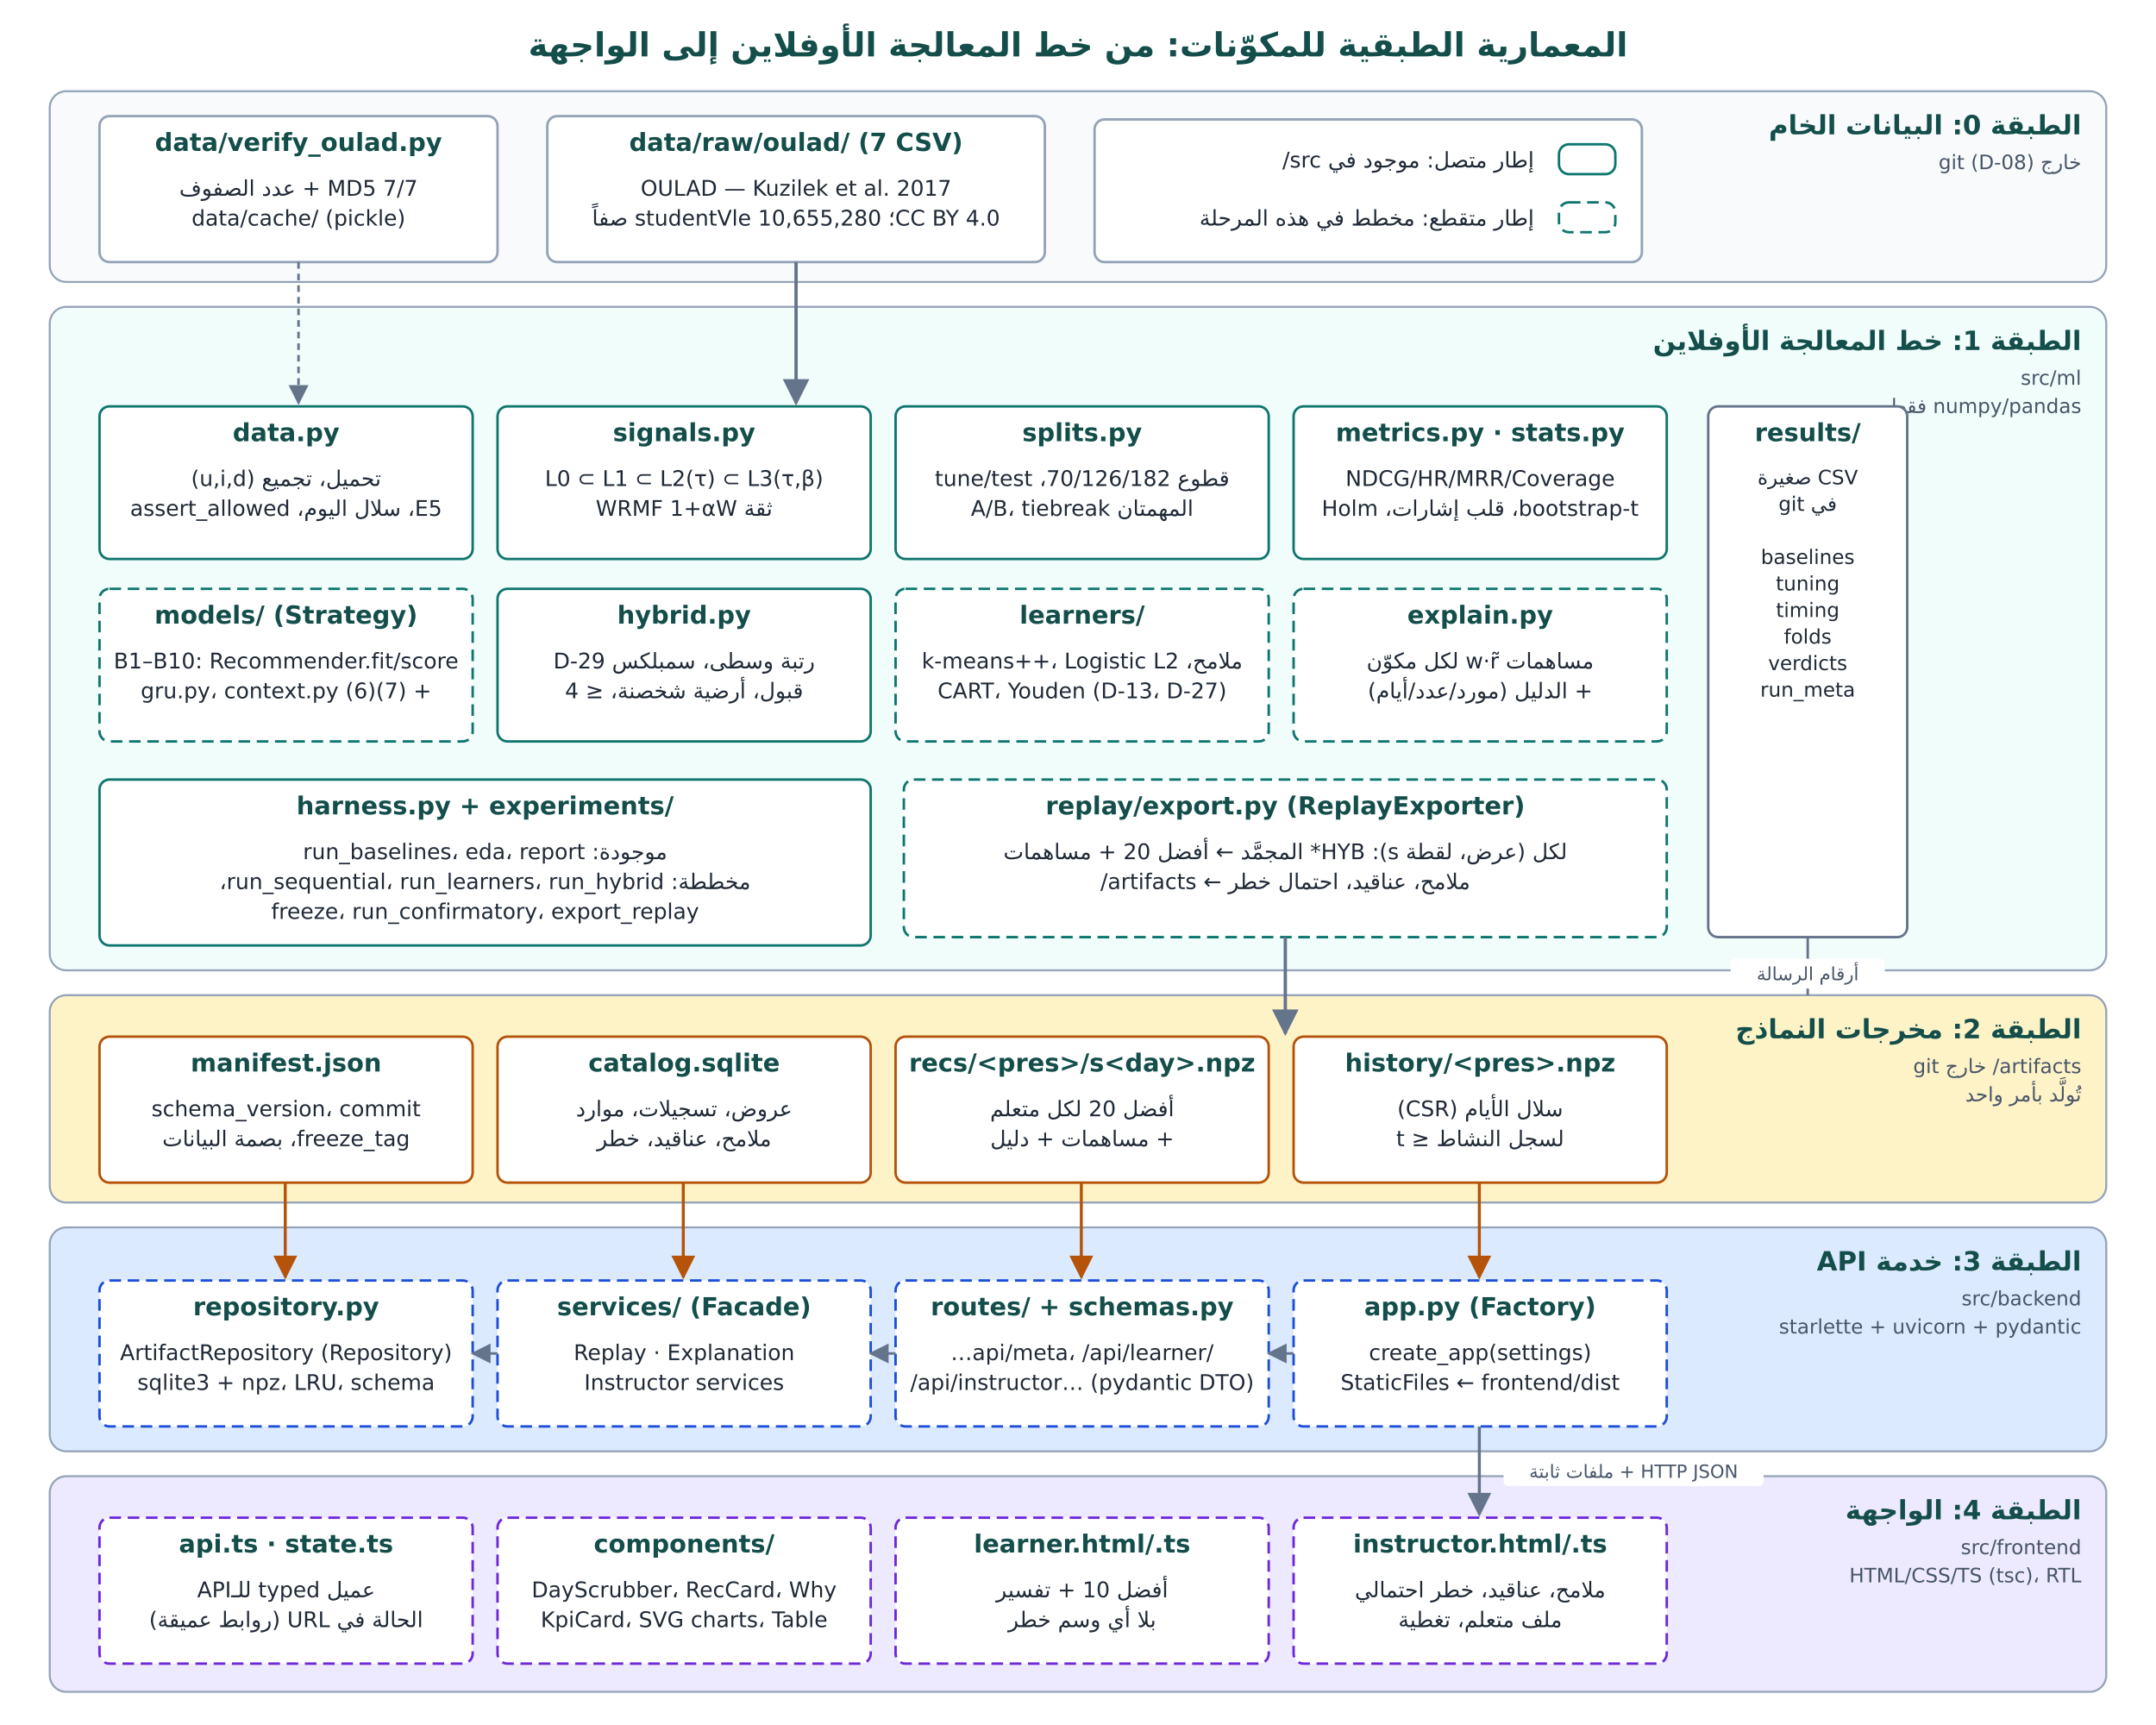
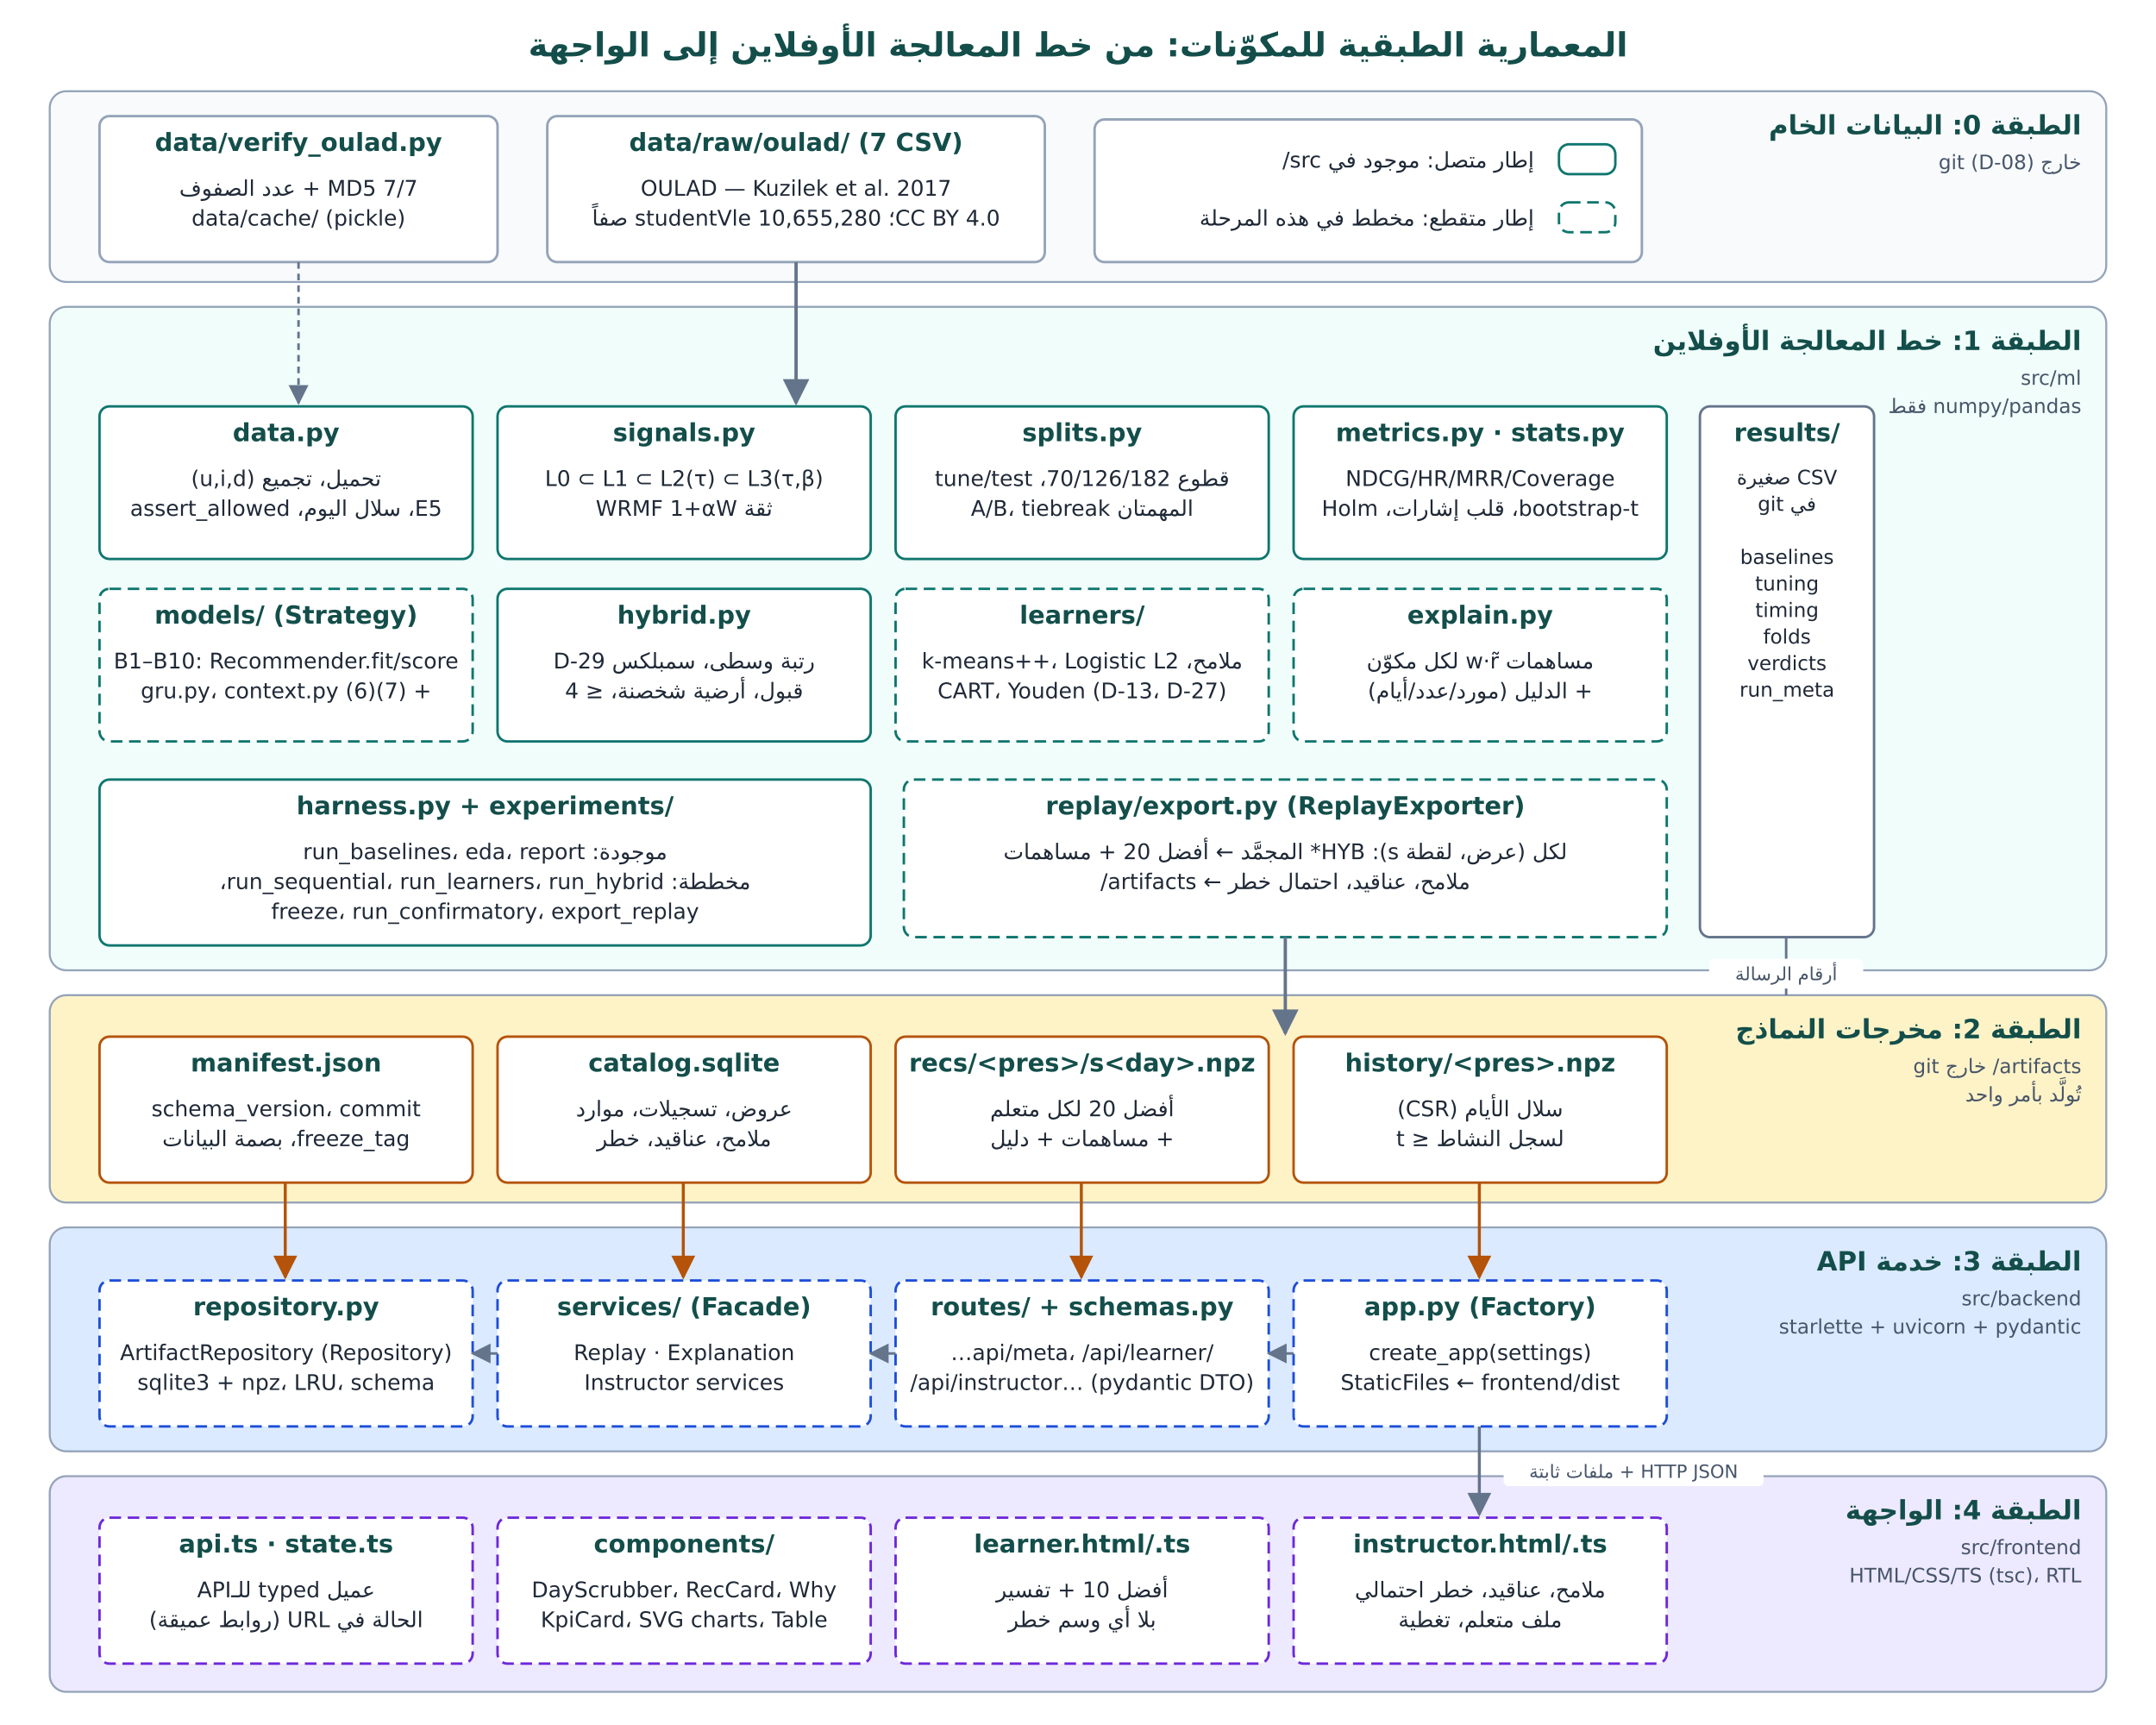
<svg xmlns="http://www.w3.org/2000/svg" width="1300" height="1040" viewBox="0 0 1300 1040" font-family="DejaVu Sans, Arial, sans-serif">
  <defs>
    <marker id="arr" viewBox="0 0 10 10" refX="9" refY="5" markerWidth="8" markerHeight="8" orient="auto-start-reverse">
      <path d="M0,0 L10,5 L0,10 z" fill="#64748B" />
    </marker>
    <marker id="arrs" viewBox="0 0 10 10" refX="1" refY="5" markerWidth="8" markerHeight="8" orient="auto-start-reverse">
      <path d="M0,0 L10,5 L0,10 z" fill="#64748B" />
    </marker>
    <marker id="arrp" viewBox="0 0 10 10" refX="9" refY="5" markerWidth="8" markerHeight="8" orient="auto-start-reverse">
      <path d="M0,0 L10,5 L0,10 z" fill="#0F766E" />
    </marker>
    <marker id="arra" viewBox="0 0 10 10" refX="9" refY="5" markerWidth="8" markerHeight="8" orient="auto-start-reverse">
      <path d="M0,0 L10,5 L0,10 z" fill="#B45309" />
    </marker>
    <marker id="open" viewBox="0 0 12 12" refX="11" refY="6" markerWidth="10" markerHeight="10" orient="auto-start-reverse">
      <path d="M0,0 L11,6 L0,12" fill="none" stroke="#64748B" stroke-width="1.5" />
    </marker>
  </defs>
  <rect x="0" y="0" width="1300" height="1040" fill="#ffffff" />
  <text x="650" y="34" font-family="DejaVu Sans, Arial, sans-serif" font-size="20" font-weight="bold" fill="#134E4A" text-anchor="middle" direction="rtl">المعمارية الطبقية للمكوّنات: من خط المعالجة الأوفلاين إلى الواجهة</text>
  <rect x="30" y="55" width="1240" height="115" rx="10" fill="#F8FAFC" stroke="#94A3B8" stroke-width="1.2" />
  <text x="1255" y="81" font-family="DejaVu Sans, Arial, sans-serif" font-size="16" font-weight="bold" fill="#134E4A" text-anchor="start" direction="rtl">الطبقة 0: البيانات الخام</text>
  <text x="1255" y="102" font-family="DejaVu Sans, Arial, sans-serif" font-size="12" font-weight="normal" fill="#475569" text-anchor="start" direction="rtl">خارج git (D-08)</text>
  <rect x="330" y="70" width="300" height="88" rx="6" fill="#fff" stroke="#94A3B8" stroke-width="1.5" />
  <text x="480.0" y="91" font-family="DejaVu Sans, Arial, sans-serif" font-size="15" font-weight="bold" fill="#134E4A" text-anchor="middle">data/raw/oulad/ (7 CSV)</text>
  <text x="480.0" y="118" font-family="DejaVu Sans, Arial, sans-serif" font-size="13" font-weight="normal" fill="#1F2937" text-anchor="middle">OULAD — Kuzilek et al. 2017</text>
  <text x="480.0" y="136" font-family="DejaVu Sans, Arial, sans-serif" font-size="13" font-weight="normal" fill="#1F2937" text-anchor="middle" direction="rtl">CC BY 4.0؛ studentVle 10,655,280 صفاً</text>
  <rect x="60" y="70" width="240" height="88" rx="6" fill="#fff" stroke="#94A3B8" stroke-width="1.5" />
  <text x="180.0" y="91" font-family="DejaVu Sans, Arial, sans-serif" font-size="15" font-weight="bold" fill="#134E4A" text-anchor="middle">data/verify_oulad.py</text>
  <text x="180.0" y="118" font-family="DejaVu Sans, Arial, sans-serif" font-size="13" font-weight="normal" fill="#1F2937" text-anchor="middle" direction="rtl">MD5 7/7 + عدد الصفوف</text>
  <text x="180.0" y="136" font-family="DejaVu Sans, Arial, sans-serif" font-size="13" font-weight="normal" fill="#1F2937" text-anchor="middle">data/cache/ (pickle)</text>
  <rect x="30" y="185" width="1240" height="400" rx="10" fill="#F0FDFA" stroke="#94A3B8" stroke-width="1.2" />
  <text x="1255" y="211" font-family="DejaVu Sans, Arial, sans-serif" font-size="16" font-weight="bold" fill="#134E4A" text-anchor="start" direction="rtl">الطبقة 1: خط المعالجة الأوفلاين</text>
  <text x="1255" y="232" font-family="DejaVu Sans, Arial, sans-serif" font-size="12" font-weight="normal" fill="#475569" text-anchor="end">src/ml</text>
  <text x="1255" y="249" font-family="DejaVu Sans, Arial, sans-serif" font-size="12" font-weight="normal" fill="#475569" text-anchor="start" direction="rtl">numpy/pandas فقط</text>
  <rect x="60" y="245" width="225" height="92" rx="6" fill="#fff" stroke="#0F766E" stroke-width="1.5" />
  <text x="172.5" y="266" font-family="DejaVu Sans, Arial, sans-serif" font-size="15" font-weight="bold" fill="#134E4A" text-anchor="middle">data.py</text>
  <text x="172.5" y="293" font-family="DejaVu Sans, Arial, sans-serif" font-size="13" font-weight="normal" fill="#1F2937" text-anchor="middle" direction="rtl">تحميل، تجميع (u,i,d)</text>
  <text x="172.5" y="311" font-family="DejaVu Sans, Arial, sans-serif" font-size="13" font-weight="normal" fill="#1F2937" text-anchor="middle" direction="rtl">E5، سلال اليوم، assert_allowed</text>
  <rect x="300" y="245" width="225" height="92" rx="6" fill="#fff" stroke="#0F766E" stroke-width="1.5" />
  <text x="412.5" y="266" font-family="DejaVu Sans, Arial, sans-serif" font-size="15" font-weight="bold" fill="#134E4A" text-anchor="middle">signals.py</text>
  <text x="412.5" y="293" font-family="DejaVu Sans, Arial, sans-serif" font-size="13" font-weight="normal" fill="#1F2937" text-anchor="middle">L0 ⊂ L1 ⊂ L2(τ) ⊂ L3(τ,β)</text>
  <text x="412.5" y="311" font-family="DejaVu Sans, Arial, sans-serif" font-size="13" font-weight="normal" fill="#1F2937" text-anchor="middle" direction="rtl">ثقة WRMF 1+αW</text>
  <rect x="540" y="245" width="225" height="92" rx="6" fill="#fff" stroke="#0F766E" stroke-width="1.5" />
  <text x="652.5" y="266" font-family="DejaVu Sans, Arial, sans-serif" font-size="15" font-weight="bold" fill="#134E4A" text-anchor="middle">splits.py</text>
  <text x="652.5" y="293" font-family="DejaVu Sans, Arial, sans-serif" font-size="13" font-weight="normal" fill="#1F2937" text-anchor="middle" direction="rtl">قطوع 70/126/182، tune/test</text>
  <text x="652.5" y="311" font-family="DejaVu Sans, Arial, sans-serif" font-size="13" font-weight="normal" fill="#1F2937" text-anchor="middle" direction="rtl">المهمتان A/B، tiebreak</text>
  <rect x="780" y="245" width="225" height="92" rx="6" fill="#fff" stroke="#0F766E" stroke-width="1.5" />
  <text x="892.5" y="266" font-family="DejaVu Sans, Arial, sans-serif" font-size="15" font-weight="bold" fill="#134E4A" text-anchor="middle">metrics.py · stats.py</text>
  <text x="892.5" y="293" font-family="DejaVu Sans, Arial, sans-serif" font-size="13" font-weight="normal" fill="#1F2937" text-anchor="middle">NDCG/HR/MRR/Coverage</text>
  <text x="892.5" y="311" font-family="DejaVu Sans, Arial, sans-serif" font-size="13" font-weight="normal" fill="#1F2937" text-anchor="middle" direction="rtl">bootstrap-t، قلب إشارات، Holm</text>
  <rect x="60" y="355" width="225" height="92" rx="6" fill="#fff" stroke="#0F766E" stroke-width="1.5" stroke-dasharray="7 4" />
  <text x="172.5" y="376" font-family="DejaVu Sans, Arial, sans-serif" font-size="15" font-weight="bold" fill="#134E4A" text-anchor="middle">models/ (Strategy)</text>
  <text x="172.5" y="403" font-family="DejaVu Sans, Arial, sans-serif" font-size="13" font-weight="normal" fill="#1F2937" text-anchor="middle">B1–B10: Recommender.fit/score</text>
  <text x="172.5" y="421" font-family="DejaVu Sans, Arial, sans-serif" font-size="13" font-weight="normal" fill="#1F2937" text-anchor="middle" direction="rtl">+ gru.py، context.py (6)(7)</text>
  <rect x="300" y="355" width="225" height="92" rx="6" fill="#fff" stroke="#0F766E" stroke-width="1.5" />
  <text x="412.5" y="376" font-family="DejaVu Sans, Arial, sans-serif" font-size="15" font-weight="bold" fill="#134E4A" text-anchor="middle">hybrid.py</text>
  <text x="412.5" y="403" font-family="DejaVu Sans, Arial, sans-serif" font-size="13" font-weight="normal" fill="#1F2937" text-anchor="middle" direction="rtl">رتبة وسطى، سمبلكس D-29</text>
  <text x="412.5" y="421" font-family="DejaVu Sans, Arial, sans-serif" font-size="13" font-weight="normal" fill="#1F2937" text-anchor="middle" direction="rtl">قبول، أرضية شخصنة، ≤ 4</text>
  <rect x="540" y="355" width="225" height="92" rx="6" fill="#fff" stroke="#0F766E" stroke-width="1.5" stroke-dasharray="7 4" />
  <text x="652.5" y="376" font-family="DejaVu Sans, Arial, sans-serif" font-size="15" font-weight="bold" fill="#134E4A" text-anchor="middle">learners/</text>
  <text x="652.5" y="403" font-family="DejaVu Sans, Arial, sans-serif" font-size="13" font-weight="normal" fill="#1F2937" text-anchor="middle" direction="rtl">ملامح، k-means++، Logistic L2</text>
  <text x="652.5" y="421" font-family="DejaVu Sans, Arial, sans-serif" font-size="13" font-weight="normal" fill="#1F2937" text-anchor="middle" direction="rtl">CART، Youden (D-13، D-27)</text>
  <rect x="780" y="355" width="225" height="92" rx="6" fill="#fff" stroke="#0F766E" stroke-width="1.5" stroke-dasharray="7 4" />
  <text x="892.5" y="376" font-family="DejaVu Sans, Arial, sans-serif" font-size="15" font-weight="bold" fill="#134E4A" text-anchor="middle">explain.py</text>
  <text x="892.5" y="403" font-family="DejaVu Sans, Arial, sans-serif" font-size="13" font-weight="normal" fill="#1F2937" text-anchor="middle" direction="rtl">مساهمات w·r̃ لكل مكوّن</text>
  <text x="892.5" y="421" font-family="DejaVu Sans, Arial, sans-serif" font-size="13" font-weight="normal" fill="#1F2937" text-anchor="middle" direction="rtl">+ الدليل (مورد/عدد/أيام)</text>
  <rect x="60" y="470" width="465" height="100" rx="6" fill="#fff" stroke="#0F766E" stroke-width="1.5" />
  <text x="292.5" y="491" font-family="DejaVu Sans, Arial, sans-serif" font-size="15" font-weight="bold" fill="#134E4A" text-anchor="middle">harness.py + experiments/</text>
  <text x="292.5" y="518" font-family="DejaVu Sans, Arial, sans-serif" font-size="13" font-weight="normal" fill="#1F2937" text-anchor="middle" direction="rtl">موجودة: run_baselines، eda، report</text>
  <text x="292.5" y="536" font-family="DejaVu Sans, Arial, sans-serif" font-size="13" font-weight="normal" fill="#1F2937" text-anchor="middle" direction="rtl">مخططة: run_sequential، run_learners، run_hybrid،</text>
  <text x="292.5" y="554" font-family="DejaVu Sans, Arial, sans-serif" font-size="13" font-weight="normal" fill="#1F2937" text-anchor="middle" direction="rtl">freeze، run_confirmatory، export_replay</text>
  <rect x="545" y="470" width="460" height="95" rx="6" fill="#fff" stroke="#0F766E" stroke-width="1.5" stroke-dasharray="7 4" />
  <text x="775.0" y="491" font-family="DejaVu Sans, Arial, sans-serif" font-size="15" font-weight="bold" fill="#134E4A" text-anchor="middle">replay/export.py (ReplayExporter)</text>
  <text x="775.0" y="518" font-family="DejaVu Sans, Arial, sans-serif" font-size="13" font-weight="normal" fill="#1F2937" text-anchor="middle" direction="rtl">لكل (عرض، لقطة s): HYB* المجمَّد ← أفضل 20 + مساهمات</text>
  <text x="775.0" y="536" font-family="DejaVu Sans, Arial, sans-serif" font-size="13" font-weight="normal" fill="#1F2937" text-anchor="middle" direction="rtl">ملامح، عناقيد، احتمال خطر ← artifacts/</text>
-   <rect x="1030" y="245" width="120" height="320" rx="6" fill="#fff" stroke="#64748B" stroke-width="1.5" />
-   <text x="1090.0" y="266" font-family="DejaVu Sans, Arial, sans-serif" font-size="15" font-weight="bold" fill="#134E4A" text-anchor="middle">results/</text>
-   <text x="1090.0" y="292" font-family="DejaVu Sans, Arial, sans-serif" font-size="12" font-weight="normal" fill="#1F2937" text-anchor="middle" direction="rtl">CSV صغيرة</text>
-   <text x="1090.0" y="308" font-family="DejaVu Sans, Arial, sans-serif" font-size="12" font-weight="normal" fill="#1F2937" text-anchor="middle" direction="rtl">في git</text>
-   <text x="1090.0" y="324" font-family="DejaVu Sans, Arial, sans-serif" font-size="12" font-weight="normal" fill="#1F2937" text-anchor="middle" />
-   <text x="1090.0" y="340" font-family="DejaVu Sans, Arial, sans-serif" font-size="12" font-weight="normal" fill="#1F2937" text-anchor="middle">baselines</text>
-   <text x="1090.0" y="356" font-family="DejaVu Sans, Arial, sans-serif" font-size="12" font-weight="normal" fill="#1F2937" text-anchor="middle">tuning</text>
-   <text x="1090.0" y="372" font-family="DejaVu Sans, Arial, sans-serif" font-size="12" font-weight="normal" fill="#1F2937" text-anchor="middle">timing</text>
-   <text x="1090.0" y="388" font-family="DejaVu Sans, Arial, sans-serif" font-size="12" font-weight="normal" fill="#1F2937" text-anchor="middle">folds</text>
-   <text x="1090.0" y="404" font-family="DejaVu Sans, Arial, sans-serif" font-size="12" font-weight="normal" fill="#1F2937" text-anchor="middle">verdicts</text>
-   <text x="1090.0" y="420" font-family="DejaVu Sans, Arial, sans-serif" font-size="12" font-weight="normal" fill="#1F2937" text-anchor="middle">run_meta</text>
+   <rect x="1025" y="245" width="105" height="320" rx="6" fill="#fff" stroke="#64748B" stroke-width="1.5" />
+   <text x="1077.5" y="266" font-family="DejaVu Sans, Arial, sans-serif" font-size="15" font-weight="bold" fill="#134E4A" text-anchor="middle">results/</text>
+   <text x="1077.5" y="292" font-family="DejaVu Sans, Arial, sans-serif" font-size="12" font-weight="normal" fill="#1F2937" text-anchor="middle" direction="rtl">CSV صغيرة</text>
+   <text x="1077.5" y="308" font-family="DejaVu Sans, Arial, sans-serif" font-size="12" font-weight="normal" fill="#1F2937" text-anchor="middle" direction="rtl">في git</text>
+   <text x="1077.5" y="324" font-family="DejaVu Sans, Arial, sans-serif" font-size="12" font-weight="normal" fill="#1F2937" text-anchor="middle" />
+   <text x="1077.5" y="340" font-family="DejaVu Sans, Arial, sans-serif" font-size="12" font-weight="normal" fill="#1F2937" text-anchor="middle">baselines</text>
+   <text x="1077.5" y="356" font-family="DejaVu Sans, Arial, sans-serif" font-size="12" font-weight="normal" fill="#1F2937" text-anchor="middle">tuning</text>
+   <text x="1077.5" y="372" font-family="DejaVu Sans, Arial, sans-serif" font-size="12" font-weight="normal" fill="#1F2937" text-anchor="middle">timing</text>
+   <text x="1077.5" y="388" font-family="DejaVu Sans, Arial, sans-serif" font-size="12" font-weight="normal" fill="#1F2937" text-anchor="middle">folds</text>
+   <text x="1077.5" y="404" font-family="DejaVu Sans, Arial, sans-serif" font-size="12" font-weight="normal" fill="#1F2937" text-anchor="middle">verdicts</text>
+   <text x="1077.5" y="420" font-family="DejaVu Sans, Arial, sans-serif" font-size="12" font-weight="normal" fill="#1F2937" text-anchor="middle">run_meta</text>
  <rect x="30" y="600" width="1240" height="125" rx="10" fill="#FEF3C7" stroke="#94A3B8" stroke-width="1.2" />
  <text x="1255" y="626" font-family="DejaVu Sans, Arial, sans-serif" font-size="16" font-weight="bold" fill="#134E4A" text-anchor="start" direction="rtl">الطبقة 2: مخرجات النماذج</text>
  <text x="1255" y="647" font-family="DejaVu Sans, Arial, sans-serif" font-size="12" font-weight="normal" fill="#475569" text-anchor="start" direction="rtl">artifacts/ خارج git</text>
  <text x="1255" y="664" font-family="DejaVu Sans, Arial, sans-serif" font-size="12" font-weight="normal" fill="#475569" text-anchor="start" direction="rtl">تُولَّد بأمر واحد</text>
  <rect x="60" y="625" width="225" height="88" rx="6" fill="#fff" stroke="#B45309" stroke-width="1.5" />
  <text x="172.5" y="646" font-family="DejaVu Sans, Arial, sans-serif" font-size="15" font-weight="bold" fill="#134E4A" text-anchor="middle">manifest.json</text>
  <text x="172.5" y="673" font-family="DejaVu Sans, Arial, sans-serif" font-size="13" font-weight="normal" fill="#1F2937" text-anchor="middle" direction="rtl">schema_version، commit</text>
  <text x="172.5" y="691" font-family="DejaVu Sans, Arial, sans-serif" font-size="13" font-weight="normal" fill="#1F2937" text-anchor="middle" direction="rtl">freeze_tag، بصمة البيانات</text>
  <rect x="300" y="625" width="225" height="88" rx="6" fill="#fff" stroke="#B45309" stroke-width="1.5" />
  <text x="412.5" y="646" font-family="DejaVu Sans, Arial, sans-serif" font-size="15" font-weight="bold" fill="#134E4A" text-anchor="middle">catalog.sqlite</text>
  <text x="412.5" y="673" font-family="DejaVu Sans, Arial, sans-serif" font-size="13" font-weight="normal" fill="#1F2937" text-anchor="middle" direction="rtl">عروض، تسجيلات، موارد</text>
  <text x="412.5" y="691" font-family="DejaVu Sans, Arial, sans-serif" font-size="13" font-weight="normal" fill="#1F2937" text-anchor="middle" direction="rtl">ملامح، عناقيد، خطر</text>
  <rect x="540" y="625" width="225" height="88" rx="6" fill="#fff" stroke="#B45309" stroke-width="1.5" />
  <text x="652.5" y="646" font-family="DejaVu Sans, Arial, sans-serif" font-size="15" font-weight="bold" fill="#134E4A" text-anchor="middle">recs/&lt;pres&gt;/s&lt;day&gt;.npz</text>
  <text x="652.5" y="673" font-family="DejaVu Sans, Arial, sans-serif" font-size="13" font-weight="normal" fill="#1F2937" text-anchor="middle" direction="rtl">أفضل 20 لكل متعلم</text>
  <text x="652.5" y="691" font-family="DejaVu Sans, Arial, sans-serif" font-size="13" font-weight="normal" fill="#1F2937" text-anchor="middle" direction="rtl">+ مساهمات + دليل</text>
  <rect x="780" y="625" width="225" height="88" rx="6" fill="#fff" stroke="#B45309" stroke-width="1.5" />
  <text x="892.5" y="646" font-family="DejaVu Sans, Arial, sans-serif" font-size="15" font-weight="bold" fill="#134E4A" text-anchor="middle">history/&lt;pres&gt;.npz</text>
  <text x="892.5" y="673" font-family="DejaVu Sans, Arial, sans-serif" font-size="13" font-weight="normal" fill="#1F2937" text-anchor="middle" direction="rtl">سلال الأيام (CSR)</text>
  <text x="892.5" y="691" font-family="DejaVu Sans, Arial, sans-serif" font-size="13" font-weight="normal" fill="#1F2937" text-anchor="middle" direction="rtl">لسجل النشاط ≤ t</text>
  <rect x="30" y="740" width="1240" height="135" rx="10" fill="#DBEAFE" stroke="#94A3B8" stroke-width="1.2" />
  <text x="1255" y="766" font-family="DejaVu Sans, Arial, sans-serif" font-size="16" font-weight="bold" fill="#134E4A" text-anchor="start" direction="rtl">الطبقة 3: خدمة API</text>
  <text x="1255" y="787" font-family="DejaVu Sans, Arial, sans-serif" font-size="12" font-weight="normal" fill="#475569" text-anchor="end">src/backend</text>
  <text x="1255" y="804" font-family="DejaVu Sans, Arial, sans-serif" font-size="12" font-weight="normal" fill="#475569" text-anchor="end">starlette + uvicorn + pydantic</text>
  <rect x="60" y="772" width="225" height="88" rx="6" fill="#fff" stroke="#1D4ED8" stroke-width="1.5" stroke-dasharray="7 4" />
  <text x="172.5" y="793" font-family="DejaVu Sans, Arial, sans-serif" font-size="15" font-weight="bold" fill="#134E4A" text-anchor="middle">repository.py</text>
  <text x="172.5" y="820" font-family="DejaVu Sans, Arial, sans-serif" font-size="13" font-weight="normal" fill="#1F2937" text-anchor="middle">ArtifactRepository (Repository)</text>
  <text x="172.5" y="838" font-family="DejaVu Sans, Arial, sans-serif" font-size="13" font-weight="normal" fill="#1F2937" text-anchor="middle" direction="rtl">sqlite3 + npz، LRU، schema</text>
  <rect x="300" y="772" width="225" height="88" rx="6" fill="#fff" stroke="#1D4ED8" stroke-width="1.5" stroke-dasharray="7 4" />
  <text x="412.5" y="793" font-family="DejaVu Sans, Arial, sans-serif" font-size="15" font-weight="bold" fill="#134E4A" text-anchor="middle">services/ (Facade)</text>
  <text x="412.5" y="820" font-family="DejaVu Sans, Arial, sans-serif" font-size="13" font-weight="normal" fill="#1F2937" text-anchor="middle">Replay · Explanation</text>
  <text x="412.5" y="838" font-family="DejaVu Sans, Arial, sans-serif" font-size="13" font-weight="normal" fill="#1F2937" text-anchor="middle">Instructor services</text>
  <rect x="540" y="772" width="225" height="88" rx="6" fill="#fff" stroke="#1D4ED8" stroke-width="1.5" stroke-dasharray="7 4" />
  <text x="652.5" y="793" font-family="DejaVu Sans, Arial, sans-serif" font-size="15" font-weight="bold" fill="#134E4A" text-anchor="middle">routes/ + schemas.py</text>
  <text x="652.5" y="820" font-family="DejaVu Sans, Arial, sans-serif" font-size="13" font-weight="normal" fill="#1F2937" text-anchor="middle" direction="rtl">/api/meta، /api/learner…</text>
  <text x="652.5" y="838" font-family="DejaVu Sans, Arial, sans-serif" font-size="13" font-weight="normal" fill="#1F2937" text-anchor="middle">/api/instructor… (pydantic DTO)</text>
  <rect x="780" y="772" width="225" height="88" rx="6" fill="#fff" stroke="#1D4ED8" stroke-width="1.5" stroke-dasharray="7 4" />
  <text x="892.5" y="793" font-family="DejaVu Sans, Arial, sans-serif" font-size="15" font-weight="bold" fill="#134E4A" text-anchor="middle">app.py (Factory)</text>
  <text x="892.5" y="820" font-family="DejaVu Sans, Arial, sans-serif" font-size="13" font-weight="normal" fill="#1F2937" text-anchor="middle">create_app(settings)</text>
  <text x="892.5" y="838" font-family="DejaVu Sans, Arial, sans-serif" font-size="13" font-weight="normal" fill="#1F2937" text-anchor="middle">StaticFiles ← frontend/dist</text>
  <rect x="30" y="890" width="1240" height="130" rx="10" fill="#EDE9FE" stroke="#94A3B8" stroke-width="1.2" />
  <text x="1255" y="916" font-family="DejaVu Sans, Arial, sans-serif" font-size="16" font-weight="bold" fill="#134E4A" text-anchor="start" direction="rtl">الطبقة 4: الواجهة</text>
  <text x="1255" y="937" font-family="DejaVu Sans, Arial, sans-serif" font-size="12" font-weight="normal" fill="#475569" text-anchor="end">src/frontend</text>
  <text x="1255" y="954" font-family="DejaVu Sans, Arial, sans-serif" font-size="12" font-weight="normal" fill="#475569" text-anchor="start" direction="rtl">HTML/CSS/TS (tsc)، RTL</text>
  <rect x="60" y="915" width="225" height="88" rx="6" fill="#fff" stroke="#6D28D9" stroke-width="1.5" stroke-dasharray="7 4" />
  <text x="172.5" y="936" font-family="DejaVu Sans, Arial, sans-serif" font-size="15" font-weight="bold" fill="#134E4A" text-anchor="middle">api.ts · state.ts</text>
  <text x="172.5" y="963" font-family="DejaVu Sans, Arial, sans-serif" font-size="13" font-weight="normal" fill="#1F2937" text-anchor="middle" direction="rtl">عميل typed للـAPI</text>
  <text x="172.5" y="981" font-family="DejaVu Sans, Arial, sans-serif" font-size="13" font-weight="normal" fill="#1F2937" text-anchor="middle" direction="rtl">الحالة في URL (روابط عميقة)</text>
  <rect x="300" y="915" width="225" height="88" rx="6" fill="#fff" stroke="#6D28D9" stroke-width="1.5" stroke-dasharray="7 4" />
  <text x="412.5" y="936" font-family="DejaVu Sans, Arial, sans-serif" font-size="15" font-weight="bold" fill="#134E4A" text-anchor="middle">components/</text>
  <text x="412.5" y="963" font-family="DejaVu Sans, Arial, sans-serif" font-size="13" font-weight="normal" fill="#1F2937" text-anchor="middle" direction="rtl">DayScrubber، RecCard، Why</text>
  <text x="412.5" y="981" font-family="DejaVu Sans, Arial, sans-serif" font-size="13" font-weight="normal" fill="#1F2937" text-anchor="middle" direction="rtl">KpiCard، SVG charts، Table</text>
  <rect x="540" y="915" width="225" height="88" rx="6" fill="#fff" stroke="#6D28D9" stroke-width="1.5" stroke-dasharray="7 4" />
  <text x="652.5" y="936" font-family="DejaVu Sans, Arial, sans-serif" font-size="15" font-weight="bold" fill="#134E4A" text-anchor="middle">learner.html/.ts</text>
  <text x="652.5" y="963" font-family="DejaVu Sans, Arial, sans-serif" font-size="13" font-weight="normal" fill="#1F2937" text-anchor="middle" direction="rtl">أفضل 10 + تفسير</text>
  <text x="652.5" y="981" font-family="DejaVu Sans, Arial, sans-serif" font-size="13" font-weight="normal" fill="#1F2937" text-anchor="middle" direction="rtl">بلا أي وسم خطر</text>
  <rect x="780" y="915" width="225" height="88" rx="6" fill="#fff" stroke="#6D28D9" stroke-width="1.5" stroke-dasharray="7 4" />
  <text x="892.5" y="936" font-family="DejaVu Sans, Arial, sans-serif" font-size="15" font-weight="bold" fill="#134E4A" text-anchor="middle">instructor.html/.ts</text>
  <text x="892.5" y="963" font-family="DejaVu Sans, Arial, sans-serif" font-size="13" font-weight="normal" fill="#1F2937" text-anchor="middle" direction="rtl">ملامح، عناقيد، خطر احتمالي</text>
  <text x="892.5" y="981" font-family="DejaVu Sans, Arial, sans-serif" font-size="13" font-weight="normal" fill="#1F2937" text-anchor="middle" direction="rtl">ملف متعلم، تغطية</text>
  <line x1="480" y1="158" x2="480" y2="243" stroke="#64748B" stroke-width="2" marker-end="url(#arr)" />
  <line x1="180" y1="158" x2="180" y2="243" stroke="#64748B" stroke-width="1.5" stroke-dasharray="4 3" marker-end="url(#arr)" />
  <line x1="775" y1="565" x2="775" y2="623" stroke="#64748B" stroke-width="2" marker-end="url(#arr)" />
-   <line x1="1090" y1="565" x2="1090" y2="600" stroke="#64748B" stroke-width="1.5" />
-   <rect x="1043.53" y="578" width="92.94" height="18" rx="3" fill="#fff" stroke="#fff" stroke-width="0" />
-   <text x="1090" y="591" font-family="DejaVu Sans, Arial, sans-serif" font-size="11" font-weight="normal" fill="#475569" text-anchor="middle" direction="rtl">أرقام الرسالة</text>
+   <line x1="1077" y1="565" x2="1077" y2="600" stroke="#64748B" stroke-width="1.5" />
+   <rect x="1030.53" y="578" width="92.94" height="18" rx="3" fill="#fff" stroke="#fff" stroke-width="0" />
+   <text x="1077" y="591" font-family="DejaVu Sans, Arial, sans-serif" font-size="11" font-weight="normal" fill="#475569" text-anchor="middle" direction="rtl">أرقام الرسالة</text>
  <line x1="172" y1="713" x2="172" y2="770" stroke="#B45309" stroke-width="1.8" marker-end="url(#arra)" />
  <line x1="412" y1="713" x2="412" y2="770" stroke="#B45309" stroke-width="1.8" marker-end="url(#arra)" />
  <line x1="652" y1="713" x2="652" y2="770" stroke="#B45309" stroke-width="1.8" marker-end="url(#arra)" />
  <line x1="892" y1="713" x2="892" y2="770" stroke="#B45309" stroke-width="1.8" marker-end="url(#arra)" />
  <line x1="892" y1="860" x2="892" y2="913" stroke="#64748B" stroke-width="1.8" marker-end="url(#arr)" />
  <rect x="906.63" y="878" width="156.74" height="18" rx="3" fill="#fff" stroke="#fff" stroke-width="0" />
  <text x="985" y="891" font-family="DejaVu Sans, Arial, sans-serif" font-size="11" font-weight="normal" fill="#475569" text-anchor="middle" direction="rtl">HTTP JSON + ملفات ثابتة</text>
  <line x1="300" y1="816" x2="285" y2="816" stroke="#64748B" stroke-width="1.5" marker-end="url(#arr)" />
  <line x1="540" y1="816" x2="525" y2="816" stroke="#64748B" stroke-width="1.5" marker-end="url(#arr)" />
  <line x1="780" y1="816" x2="765" y2="816" stroke="#64748B" stroke-width="1.5" marker-end="url(#arr)" />
  <rect x="660" y="72" width="330" height="86" rx="6" fill="#fff" stroke="#94A3B8" stroke-width="1.5" />
  <rect x="940" y="87" width="34" height="18" rx="6" fill="#fff" stroke="#0F766E" stroke-width="1.5" />
  <text x="925" y="101" font-family="DejaVu Sans, Arial, sans-serif" font-size="13" font-weight="normal" fill="#1F2937" text-anchor="start" direction="rtl">إطار متصل: موجود في src/</text>
  <rect x="940" y="122" width="34" height="18" rx="6" fill="#fff" stroke="#0F766E" stroke-width="1.5" stroke-dasharray="7 4" />
  <text x="925" y="136" font-family="DejaVu Sans, Arial, sans-serif" font-size="13" font-weight="normal" fill="#1F2937" text-anchor="start" direction="rtl">إطار متقطع: مخطط في هذه المرحلة</text>
</svg>
